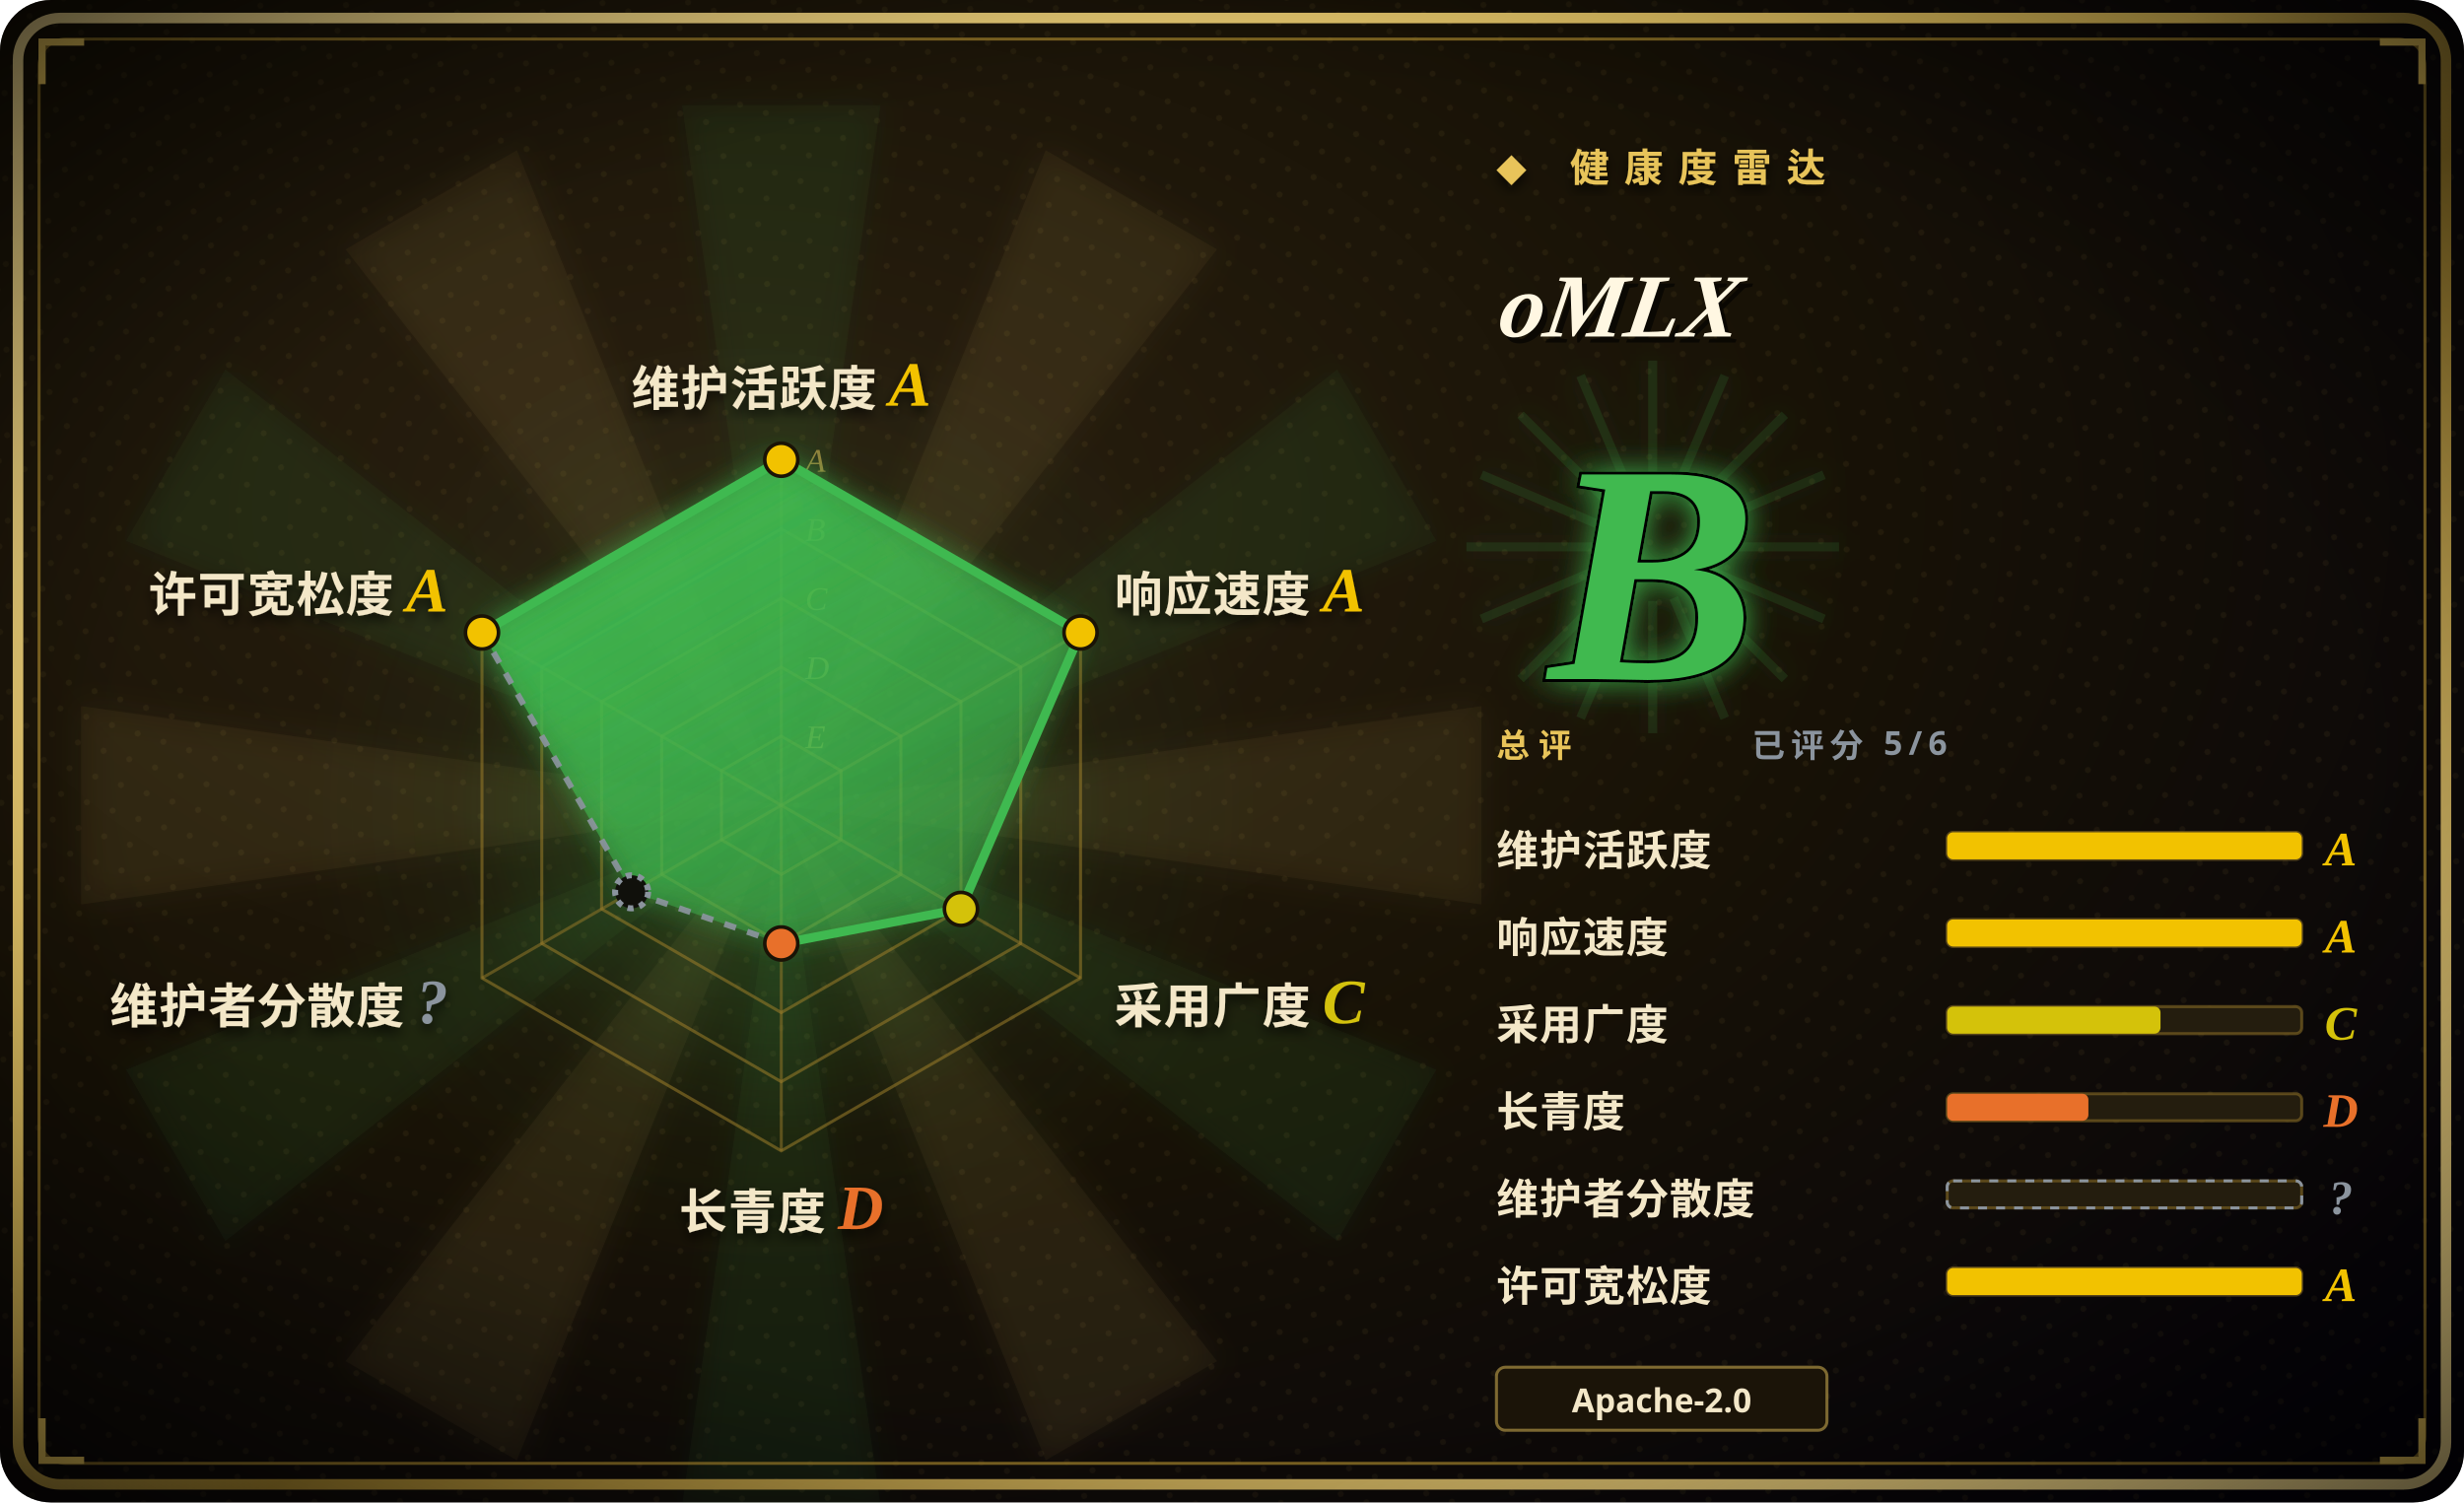
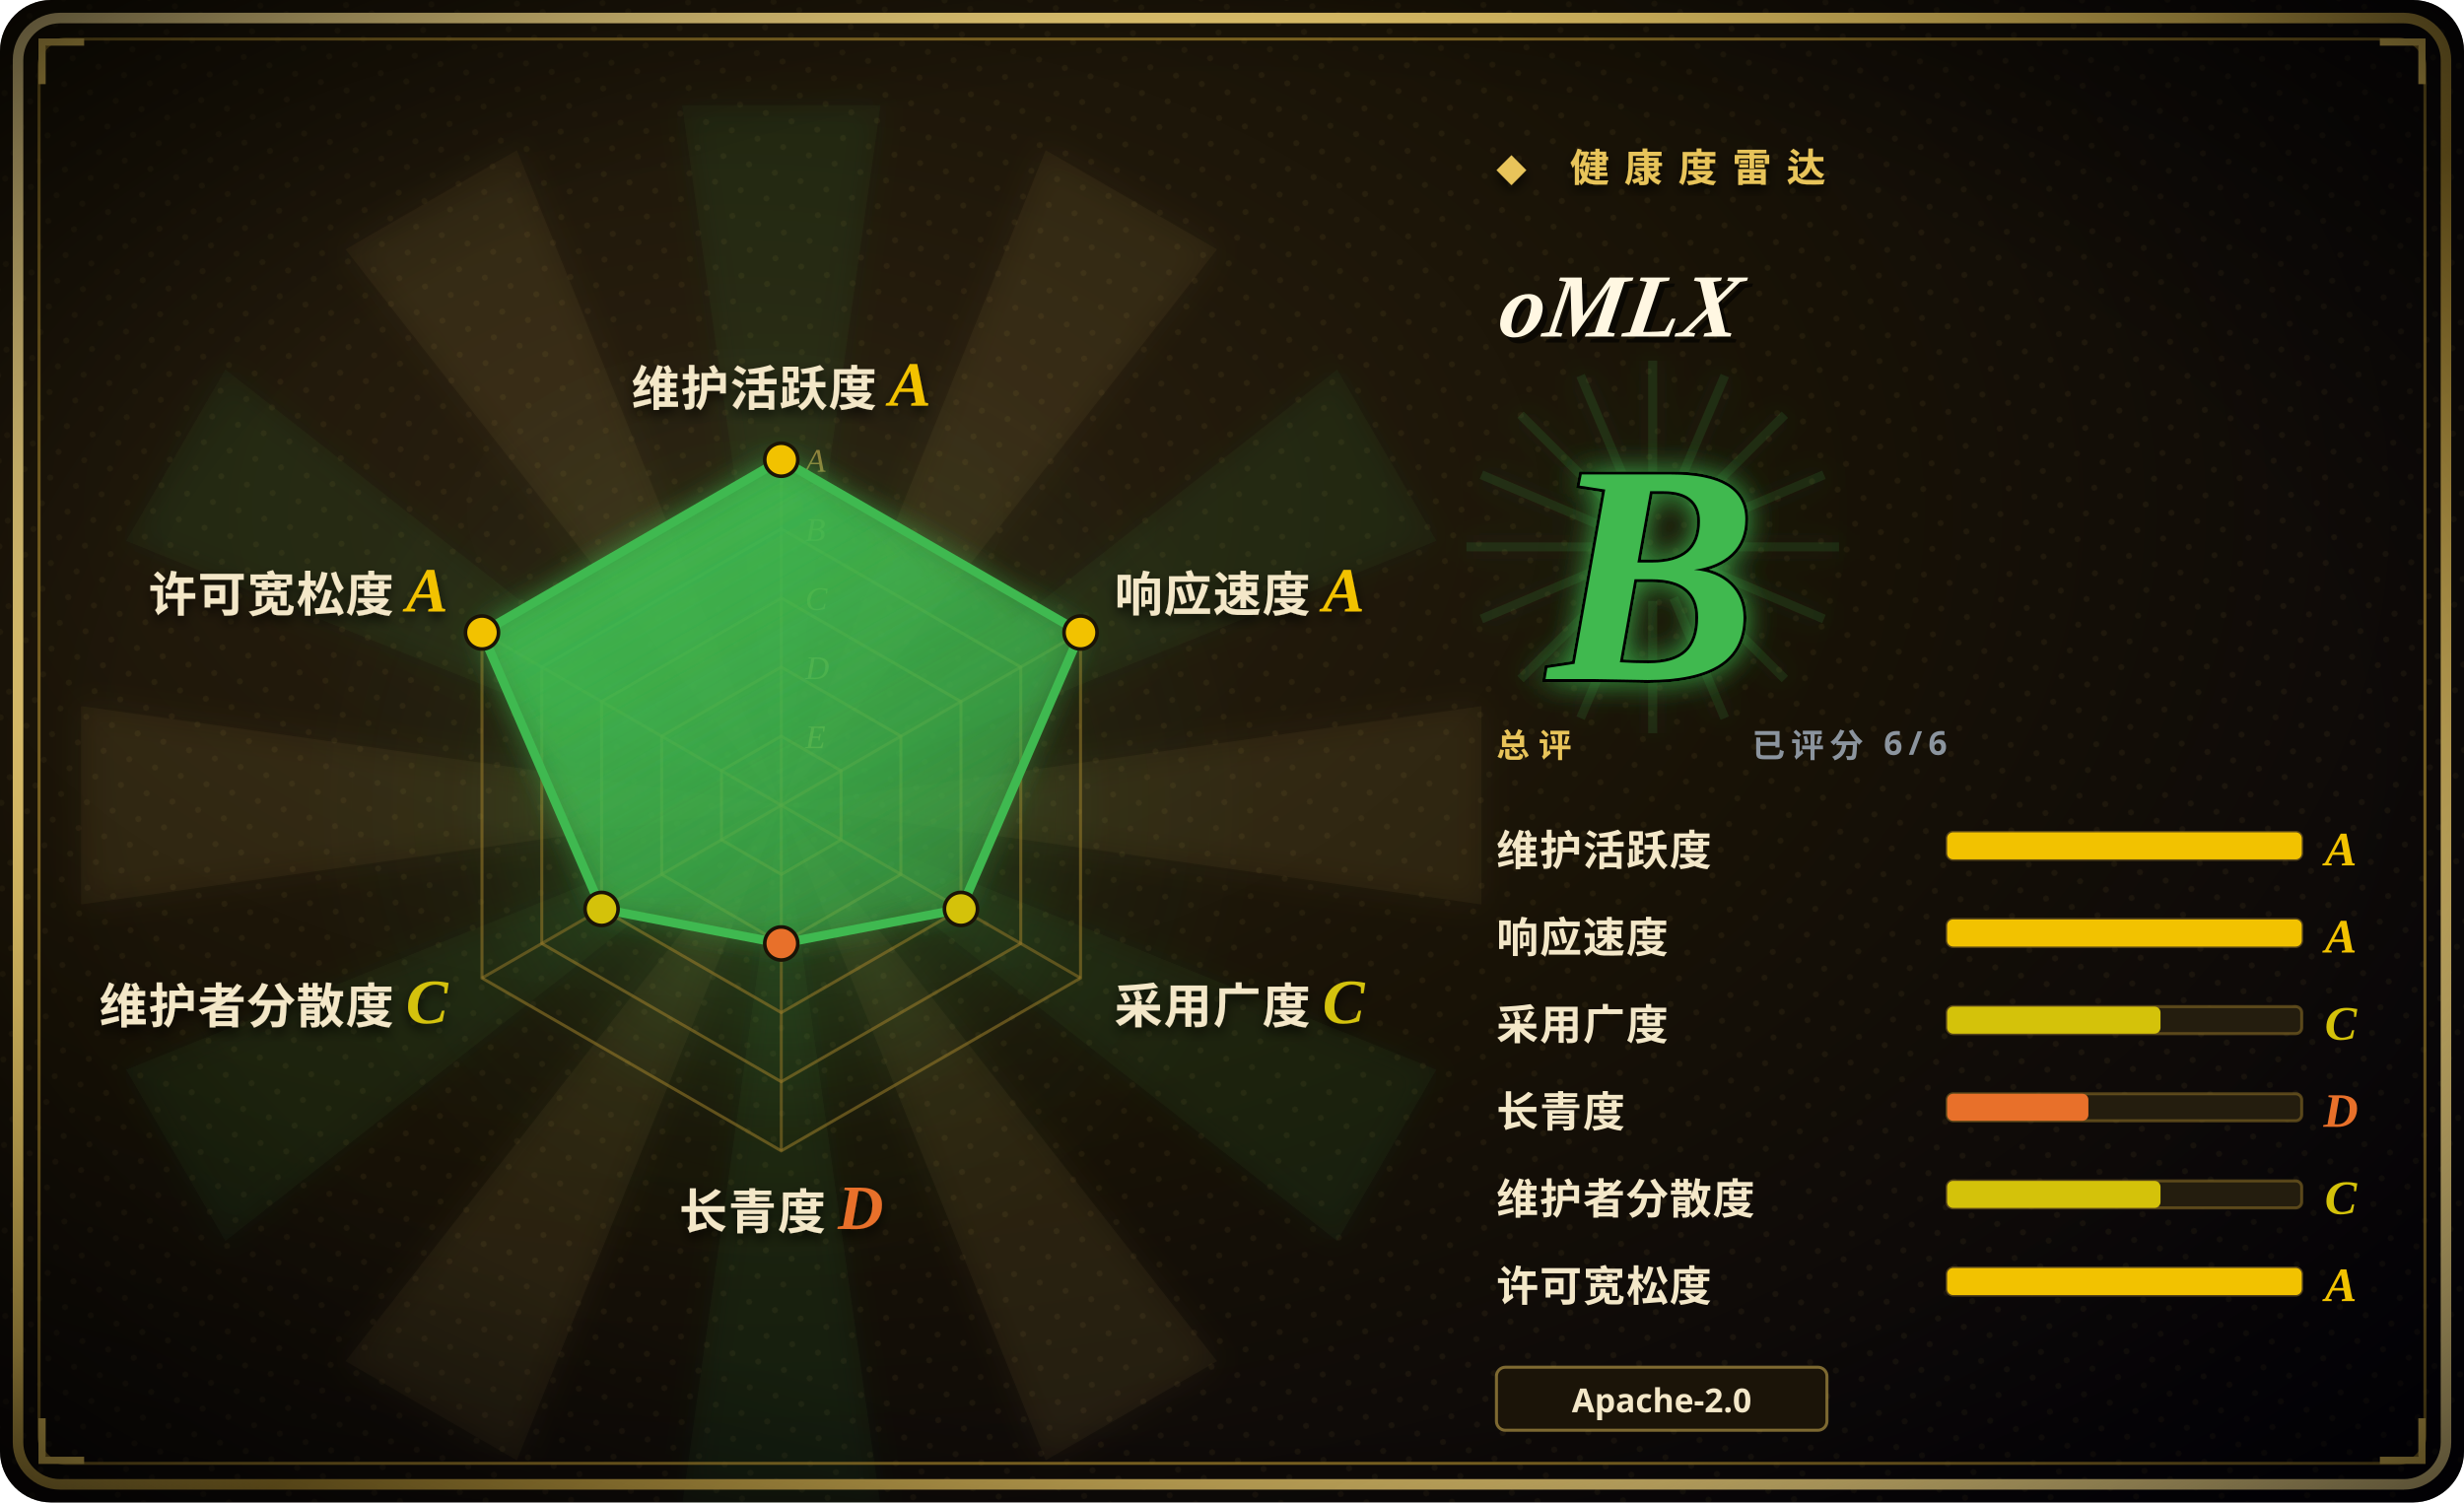
<svg xmlns="http://www.w3.org/2000/svg" width="820" height="500" viewBox="0 0 820 500">
  <defs>
    <radialGradient id="bg" cx="30%" cy="34%" r="90%">
      <stop offset="0%" stop-color="#2a2010" />
      <stop offset="48%" stop-color="#181206" />
      <stop offset="100%" stop-color="#05030a" />
    </radialGradient>
    <radialGradient id="vig" cx="50%" cy="50%" r="72%">
      <stop offset="62%" stop-color="#000000" stop-opacity="0" />
      <stop offset="100%" stop-color="#000000" stop-opacity="0.72" />
    </radialGradient>
    <linearGradient id="frame" x1="0" y1="0" x2="1" y2="1">
      <stop offset="0%" stop-color="#f6dd92" />
      <stop offset="45%" stop-color="#E8C45A" />
      <stop offset="55%" stop-color="#9c7d2a" />
      <stop offset="100%" stop-color="#f6dd92" />
    </linearGradient>
    <linearGradient id="poly" x1="0" y1="0" x2="0.7" y2="1">
      <stop offset="0%" stop-color="#3FB950" stop-opacity="0.92" />
      <stop offset="100%" stop-color="#3FB950" stop-opacity="0.34" />
    </linearGradient>
    <radialGradient id="halo" cx="50%" cy="50%" r="50%">
      <stop offset="0%" stop-color="#3FB950" stop-opacity="0.34" />
      <stop offset="68%" stop-color="#3FB950" stop-opacity="0.04" />
      <stop offset="100%" stop-color="#3FB950" stop-opacity="0" />
    </radialGradient>
    <filter id="glow" x="-60%" y="-60%" width="220%" height="220%">
      <feGaussianBlur stdDeviation="5" result="b" />
      <feMerge>
        <feMergeNode in="b" />
        <feMergeNode in="SourceGraphic" />
      </feMerge>
    </filter>
    <filter id="soft" x="-30%" y="-30%" width="160%" height="160%">
      <feDropShadow dx="0" dy="2" stdDeviation="2" flood-color="#000" flood-opacity="0.7" />
    </filter>
    <pattern id="halftone" width="9" height="9" patternUnits="userSpaceOnUse" patternTransform="rotate(18)">
      <circle cx="2" cy="2" r="1" fill="#E8C45A" fill-opacity="0.06" />
    </pattern>
  </defs>
  <rect width="820" height="500" rx="17" fill="url(#bg)" />
  <rect width="820" height="500" rx="17" fill="url(#halftone)" />
  <g opacity="0.5" filter="url(#glow)">
    <path d="M260,268 L493,235 L493,301 Z" fill="#E8C45A" fill-opacity="0.10" />
    <path d="M260,268 L478,356 L445,413 Z" fill="#3FB950" fill-opacity="0.10" />
    <path d="M260,268 L405,453 L348,486 Z" fill="#E8C45A" fill-opacity="0.10" />
    <path d="M260,268 L293,501 L227,501 Z" fill="#3FB950" fill-opacity="0.10" />
    <path d="M260,268 L172,486 L115,453 Z" fill="#E8C45A" fill-opacity="0.10" />
    <path d="M260,268 L75,413 L42,356 Z" fill="#3FB950" fill-opacity="0.10" />
    <path d="M260,268 L27,301 L27,235 Z" fill="#E8C45A" fill-opacity="0.10" />
    <path d="M260,268 L42,180 L75,123 Z" fill="#3FB950" fill-opacity="0.10" />
    <path d="M260,268 L115,83 L172,50 Z" fill="#E8C45A" fill-opacity="0.10" />
    <path d="M260,268 L227,35 L293,35 Z" fill="#3FB950" fill-opacity="0.10" />
    <path d="M260,268 L348,50 L405,83 Z" fill="#E8C45A" fill-opacity="0.10" />
    <path d="M260,268 L445,123 L478,180 Z" fill="#3FB950" fill-opacity="0.10" />
  </g>
  <circle cx="260" cy="268" r="161" fill="url(#halo)" />
  <rect x="6" y="6" width="808" height="488" rx="14" fill="none" stroke="url(#frame)" stroke-width="3.5" />
  <rect x="13" y="13" width="794" height="474" rx="9" fill="none" stroke="#9c7d2a" stroke-width="1" stroke-opacity="0.8" />
  <path d="M14,28 L14,14 L28,14" fill="none" stroke="#E8C45A" stroke-width="2.4" />
  <path d="M806,28 L806,14 L792,14" fill="none" stroke="#E8C45A" stroke-width="2.4" />
  <path d="M14,472 L14,486 L28,486" fill="none" stroke="#E8C45A" stroke-width="2.4" />
  <path d="M806,472 L806,486 L792,486" fill="none" stroke="#E8C45A" stroke-width="2.4" />
  <rect width="820" height="500" rx="17" fill="url(#vig)" />
  <polygon points="260.0,153.0 359.6,210.5 359.6,325.5 260.0,383.0 160.4,325.5 160.4,210.5" fill="none" stroke="#9c7d2a" stroke-opacity="0.55" stroke-width="1" />
  <polygon points="260.0,176.0 339.7,222.0 339.7,314.0 260.0,360.0 180.3,314.0 180.3,222.0" fill="none" stroke="#9c7d2a" stroke-opacity="0.55" stroke-width="1" />
  <polygon points="260.0,199.0 319.8,233.5 319.8,302.5 260.0,337.0 200.2,302.5 200.2,233.5" fill="none" stroke="#9c7d2a" stroke-opacity="0.55" stroke-width="1" />
  <polygon points="260.0,222.0 299.8,245.0 299.8,291.0 260.0,314.0 220.2,291.0 220.2,245.0" fill="none" stroke="#9c7d2a" stroke-opacity="0.55" stroke-width="1" />
  <polygon points="260.0,245.0 279.9,256.5 279.9,279.5 260.0,291.0 240.1,279.5 240.1,256.5" fill="none" stroke="#9c7d2a" stroke-opacity="0.55" stroke-width="1" />
  <line x1="260" y1="268" x2="260.0" y2="153.0" stroke="#9c7d2a" stroke-opacity="0.5" stroke-width="1" />
  <line x1="260" y1="268" x2="359.6" y2="210.5" stroke="#9c7d2a" stroke-opacity="0.5" stroke-width="1" />
  <line x1="260" y1="268" x2="359.6" y2="325.5" stroke="#9c7d2a" stroke-opacity="0.5" stroke-width="1" />
  <line x1="260" y1="268" x2="260.0" y2="383.0" stroke="#9c7d2a" stroke-opacity="0.5" stroke-width="1" />
  <line x1="260" y1="268" x2="160.4" y2="325.5" stroke="#9c7d2a" stroke-opacity="0.5" stroke-width="1" />
  <line x1="260" y1="268" x2="160.4" y2="210.5" stroke="#9c7d2a" stroke-opacity="0.5" stroke-width="1" />
  <text x="268" y="157.0" font-size="11" font-style="italic" fill="#E8C45A" fill-opacity="0.55" font-family="'Georgia','Times New Roman',serif">A</text>
  <text x="268" y="180.0" font-size="11" font-style="italic" fill="#E8C45A" fill-opacity="0.55" font-family="'Georgia','Times New Roman',serif">B</text>
  <text x="268" y="203.0" font-size="11" font-style="italic" fill="#E8C45A" fill-opacity="0.55" font-family="'Georgia','Times New Roman',serif">C</text>
  <text x="268" y="226.0" font-size="11" font-style="italic" fill="#E8C45A" fill-opacity="0.55" font-family="'Georgia','Times New Roman',serif">D</text>
  <text x="268" y="249.0" font-size="11" font-style="italic" fill="#E8C45A" fill-opacity="0.55" font-family="'Georgia','Times New Roman',serif">E</text>
-   <polygon points="260.0,153.0 359.6,210.5 319.8,302.5 260.0,314.0 210.2,296.8 160.4,210.5" fill="url(#poly)" filter="url(#glow)" />
+   <polygon points="260.0,153.0 359.6,210.5 319.8,302.5 260.0,314.0 200.2,302.5 160.4,210.5" fill="url(#poly)" filter="url(#glow)" />
  <line x1="260.0" y1="153.0" x2="359.6" y2="210.5" stroke="#3FB950" stroke-width="3" />
  <line x1="359.6" y1="210.5" x2="319.8" y2="302.5" stroke="#3FB950" stroke-width="3" />
  <line x1="319.8" y1="302.5" x2="260.0" y2="314.0" stroke="#3FB950" stroke-width="3" />
-   <line x1="260.0" y1="314.0" x2="210.2" y2="296.8" stroke="#8B949E" stroke-width="2" stroke-dasharray="4 4" stroke-opacity="0.92" />
-   <line x1="210.2" y1="296.8" x2="160.4" y2="210.5" stroke="#8B949E" stroke-width="2" stroke-dasharray="4 4" stroke-opacity="0.92" />
+   <line x1="260.0" y1="314.0" x2="200.2" y2="302.5" stroke="#3FB950" stroke-width="3" />
+   <line x1="200.2" y1="302.5" x2="160.4" y2="210.5" stroke="#3FB950" stroke-width="3" />
  <line x1="160.4" y1="210.5" x2="260.0" y2="153.0" stroke="#3FB950" stroke-width="3" />
  <circle cx="260.0" cy="153.0" r="5.5" fill="#F2C200" stroke="#1a1306" stroke-width="1.2" />
  <circle cx="359.6" cy="210.5" r="5.5" fill="#F2C200" stroke="#1a1306" stroke-width="1.2" />
  <circle cx="319.8" cy="302.5" r="5.5" fill="#D4C20A" stroke="#1a1306" stroke-width="1.2" />
  <circle cx="260.0" cy="314.0" r="5.5" fill="#E8702A" stroke="#1a1306" stroke-width="1.2" />
-   <circle cx="210.2" cy="296.8" r="5.5" fill="#10100b" stroke="#8B949E" stroke-width="2" stroke-dasharray="2 2" />
+   <circle cx="200.2" cy="302.5" r="5.5" fill="#D4C20A" stroke="#1a1306" stroke-width="1.2" />
  <circle cx="160.4" cy="210.5" r="5.5" fill="#F2C200" stroke="#1a1306" stroke-width="1.2" />
  <text x="260.0" y="135.0" font-size="16" font-weight="900" fill="#f3e7c8" text-anchor="middle" font-family="'PingFang SC','Hiragino Sans GB','Heiti SC','Microsoft YaHei',sans-serif" letter-spacing="0.4" filter="url(#soft)">维护活跃度 <tspan fill="#F2C200" font-family="'Georgia','Times New Roman',serif" font-style="italic" font-size="21">A</tspan>
  </text>
  <text x="370.9" y="203.5" font-size="16" font-weight="900" fill="#f3e7c8" text-anchor="start" font-family="'PingFang SC','Hiragino Sans GB','Heiti SC','Microsoft YaHei',sans-serif" letter-spacing="0.4" filter="url(#soft)">响应速度 <tspan fill="#F2C200" font-family="'Georgia','Times New Roman',serif" font-style="italic" font-size="21">A</tspan>
  </text>
  <text x="370.9" y="340.5" font-size="16" font-weight="900" fill="#f3e7c8" text-anchor="start" font-family="'PingFang SC','Hiragino Sans GB','Heiti SC','Microsoft YaHei',sans-serif" letter-spacing="0.4" filter="url(#soft)">采用广度 <tspan fill="#D4C20A" font-family="'Georgia','Times New Roman',serif" font-style="italic" font-size="21">C</tspan>
  </text>
  <text x="260.0" y="409.0" font-size="16" font-weight="900" fill="#f3e7c8" text-anchor="middle" font-family="'PingFang SC','Hiragino Sans GB','Heiti SC','Microsoft YaHei',sans-serif" letter-spacing="0.4" filter="url(#soft)">长青度 <tspan fill="#E8702A" font-family="'Georgia','Times New Roman',serif" font-style="italic" font-size="21">D</tspan>
  </text>
-   <text x="149.1" y="340.5" font-size="16" font-weight="900" fill="#f3e7c8" text-anchor="end" font-family="'PingFang SC','Hiragino Sans GB','Heiti SC','Microsoft YaHei',sans-serif" letter-spacing="0.4" filter="url(#soft)">维护者分散度 <tspan fill="#8B949E" font-family="'Georgia','Times New Roman',serif" font-style="italic" font-size="21">?</tspan>
+   <text x="149.1" y="340.5" font-size="16" font-weight="900" fill="#f3e7c8" text-anchor="end" font-family="'PingFang SC','Hiragino Sans GB','Heiti SC','Microsoft YaHei',sans-serif" letter-spacing="0.4" filter="url(#soft)">维护者分散度 <tspan fill="#D4C20A" font-family="'Georgia','Times New Roman',serif" font-style="italic" font-size="21">C</tspan>
  </text>
  <text x="149.1" y="203.5" font-size="16" font-weight="900" fill="#f3e7c8" text-anchor="end" font-family="'PingFang SC','Hiragino Sans GB','Heiti SC','Microsoft YaHei',sans-serif" letter-spacing="0.4" filter="url(#soft)">许可宽松度 <tspan fill="#F2C200" font-family="'Georgia','Times New Roman',serif" font-style="italic" font-size="21">A</tspan>
  </text>
  <text x="498" y="60" font-size="13" letter-spacing="5" fill="#E8C45A" font-weight="900" font-family="'PingFang SC','Hiragino Sans GB','Heiti SC','Microsoft YaHei',sans-serif" filter="url(#soft)">◆ 健康度雷达</text>
  <g transform="translate(498,112) skewX(-9)">
    <text x="2" y="2" font-size="30" font-weight="900" font-style="italic" fill="#000" fill-opacity="0.6" font-family="'Georgia','Times New Roman',serif">oMLX</text>
    <text x="0" y="0" font-size="30" font-weight="900" font-style="italic" fill="#fff7e2" font-family="'Georgia','Times New Roman',serif">oMLX</text>
  </g>
  <line x1="498" y1="124" x2="648" y2="124" stroke="url(#frame)" stroke-width="2" />
  <g opacity="0.85" filter="url(#glow)">
    <line x1="568" y1="182" x2="612" y2="182" stroke="#3FB950" stroke-opacity="0.16" stroke-width="3" />
    <line x1="567" y1="189" x2="607" y2="206" stroke="#3FB950" stroke-opacity="0.16" stroke-width="3" />
    <line x1="563" y1="195" x2="594" y2="226" stroke="#3FB950" stroke-opacity="0.16" stroke-width="3" />
    <line x1="557" y1="199" x2="574" y2="239" stroke="#3FB950" stroke-opacity="0.16" stroke-width="3" />
    <line x1="550" y1="200" x2="550" y2="244" stroke="#3FB950" stroke-opacity="0.16" stroke-width="3" />
    <line x1="543" y1="199" x2="526" y2="239" stroke="#3FB950" stroke-opacity="0.16" stroke-width="3" />
    <line x1="537" y1="195" x2="506" y2="226" stroke="#3FB950" stroke-opacity="0.16" stroke-width="3" />
    <line x1="533" y1="189" x2="493" y2="206" stroke="#3FB950" stroke-opacity="0.16" stroke-width="3" />
    <line x1="532" y1="182" x2="488" y2="182" stroke="#3FB950" stroke-opacity="0.16" stroke-width="3" />
    <line x1="533" y1="175" x2="493" y2="158" stroke="#3FB950" stroke-opacity="0.16" stroke-width="3" />
    <line x1="537" y1="169" x2="506" y2="138" stroke="#3FB950" stroke-opacity="0.16" stroke-width="3" />
    <line x1="543" y1="165" x2="526" y2="125" stroke="#3FB950" stroke-opacity="0.16" stroke-width="3" />
    <line x1="550" y1="164" x2="550" y2="120" stroke="#3FB950" stroke-opacity="0.16" stroke-width="3" />
    <line x1="557" y1="165" x2="574" y2="125" stroke="#3FB950" stroke-opacity="0.16" stroke-width="3" />
    <line x1="563" y1="169" x2="594" y2="138" stroke="#3FB950" stroke-opacity="0.16" stroke-width="3" />
    <line x1="567" y1="175" x2="607" y2="158" stroke="#3FB950" stroke-opacity="0.16" stroke-width="3" />
  </g>
  <text x="550" y="226" font-size="104" font-weight="900" font-style="italic" text-anchor="middle" fill="#3FB950" stroke="#000" stroke-width="2" paint-order="stroke" font-family="'Georgia','Times New Roman',serif" filter="url(#glow)">B</text>
  <text x="498" y="252" font-size="11" letter-spacing="3" fill="#E8C45A" font-family="'PingFang SC','Hiragino Sans GB','Heiti SC','Microsoft YaHei',sans-serif" font-weight="900">总评</text>
-   <text x="648" y="252" font-size="11" letter-spacing="2" fill="#8B949E" font-family="'PingFang SC','Hiragino Sans GB','Heiti SC','Microsoft YaHei',sans-serif" font-weight="900" text-anchor="end">已评分 5/6</text>
+   <text x="648" y="252" font-size="11" letter-spacing="2" fill="#8B949E" font-family="'PingFang SC','Hiragino Sans GB','Heiti SC','Microsoft YaHei',sans-serif" font-weight="900" text-anchor="end">已评分 6/6</text>
  <text x="498" y="288" font-size="14" font-weight="900" fill="#f3e7c8" font-family="'PingFang SC','Hiragino Sans GB','Heiti SC','Microsoft YaHei',sans-serif" letter-spacing="0.4">维护活跃度</text>
  <rect x="648" y="277" width="118" height="9" rx="2" fill="#241d0e" stroke="#9c7d2a" stroke-opacity="0.5" />
  <rect x="648" y="277" width="118" height="9" rx="2" fill="#F2C200" />
  <text x="779" y="288" font-size="16" font-weight="900" font-style="italic" fill="#F2C200" font-family="'Georgia','Times New Roman',serif" text-anchor="middle">A</text>
  <text x="498" y="317" font-size="14" font-weight="900" fill="#f3e7c8" font-family="'PingFang SC','Hiragino Sans GB','Heiti SC','Microsoft YaHei',sans-serif" letter-spacing="0.4">响应速度</text>
  <rect x="648" y="306" width="118" height="9" rx="2" fill="#241d0e" stroke="#9c7d2a" stroke-opacity="0.5" />
  <rect x="648" y="306" width="118" height="9" rx="2" fill="#F2C200" />
  <text x="779" y="317" font-size="16" font-weight="900" font-style="italic" fill="#F2C200" font-family="'Georgia','Times New Roman',serif" text-anchor="middle">A</text>
  <text x="498" y="346" font-size="14" font-weight="900" fill="#f3e7c8" font-family="'PingFang SC','Hiragino Sans GB','Heiti SC','Microsoft YaHei',sans-serif" letter-spacing="0.4">采用广度</text>
  <rect x="648" y="335" width="118" height="9" rx="2" fill="#241d0e" stroke="#9c7d2a" stroke-opacity="0.5" />
  <rect x="648" y="335" width="71" height="9" rx="2" fill="#D4C20A" />
  <text x="779" y="346" font-size="16" font-weight="900" font-style="italic" fill="#D4C20A" font-family="'Georgia','Times New Roman',serif" text-anchor="middle">C</text>
  <text x="498" y="375" font-size="14" font-weight="900" fill="#f3e7c8" font-family="'PingFang SC','Hiragino Sans GB','Heiti SC','Microsoft YaHei',sans-serif" letter-spacing="0.4">长青度</text>
  <rect x="648" y="364" width="118" height="9" rx="2" fill="#241d0e" stroke="#9c7d2a" stroke-opacity="0.5" />
  <rect x="648" y="364" width="47" height="9" rx="2" fill="#E8702A" />
  <text x="779" y="375" font-size="16" font-weight="900" font-style="italic" fill="#E8702A" font-family="'Georgia','Times New Roman',serif" text-anchor="middle">D</text>
  <text x="498" y="404" font-size="14" font-weight="900" fill="#f3e7c8" font-family="'PingFang SC','Hiragino Sans GB','Heiti SC','Microsoft YaHei',sans-serif" letter-spacing="0.4">维护者分散度</text>
  <rect x="648" y="393" width="118" height="9" rx="2" fill="#241d0e" stroke="#9c7d2a" stroke-opacity="0.5" />
-   <rect x="648" y="393" width="118" height="9" rx="2" fill="none" stroke="#8B949E" stroke-dasharray="3 3" />
-   <text x="779" y="404" font-size="16" font-weight="900" font-style="italic" fill="#8B949E" font-family="'Georgia','Times New Roman',serif" text-anchor="middle">?</text>
+   <rect x="648" y="393" width="71" height="9" rx="2" fill="#D4C20A" />
+   <text x="779" y="404" font-size="16" font-weight="900" font-style="italic" fill="#D4C20A" font-family="'Georgia','Times New Roman',serif" text-anchor="middle">C</text>
  <text x="498" y="433" font-size="14" font-weight="900" fill="#f3e7c8" font-family="'PingFang SC','Hiragino Sans GB','Heiti SC','Microsoft YaHei',sans-serif" letter-spacing="0.4">许可宽松度</text>
  <rect x="648" y="422" width="118" height="9" rx="2" fill="#241d0e" stroke="#9c7d2a" stroke-opacity="0.5" />
  <rect x="648" y="422" width="118" height="9" rx="2" fill="#F2C200" />
  <text x="779" y="433" font-size="16" font-weight="900" font-style="italic" fill="#F2C200" font-family="'Georgia','Times New Roman',serif" text-anchor="middle">A</text>
  <rect x="498" y="455" width="110" height="21" rx="3" fill="#1b1408" stroke="#E8C45A" stroke-opacity="0.5" />
  <text x="553.0" y="470" font-size="11" font-weight="700" fill="#f3e7c8" text-anchor="middle" font-family="'PingFang SC','Hiragino Sans GB','Heiti SC','Microsoft YaHei',sans-serif">Apache-2.0</text>
</svg>
